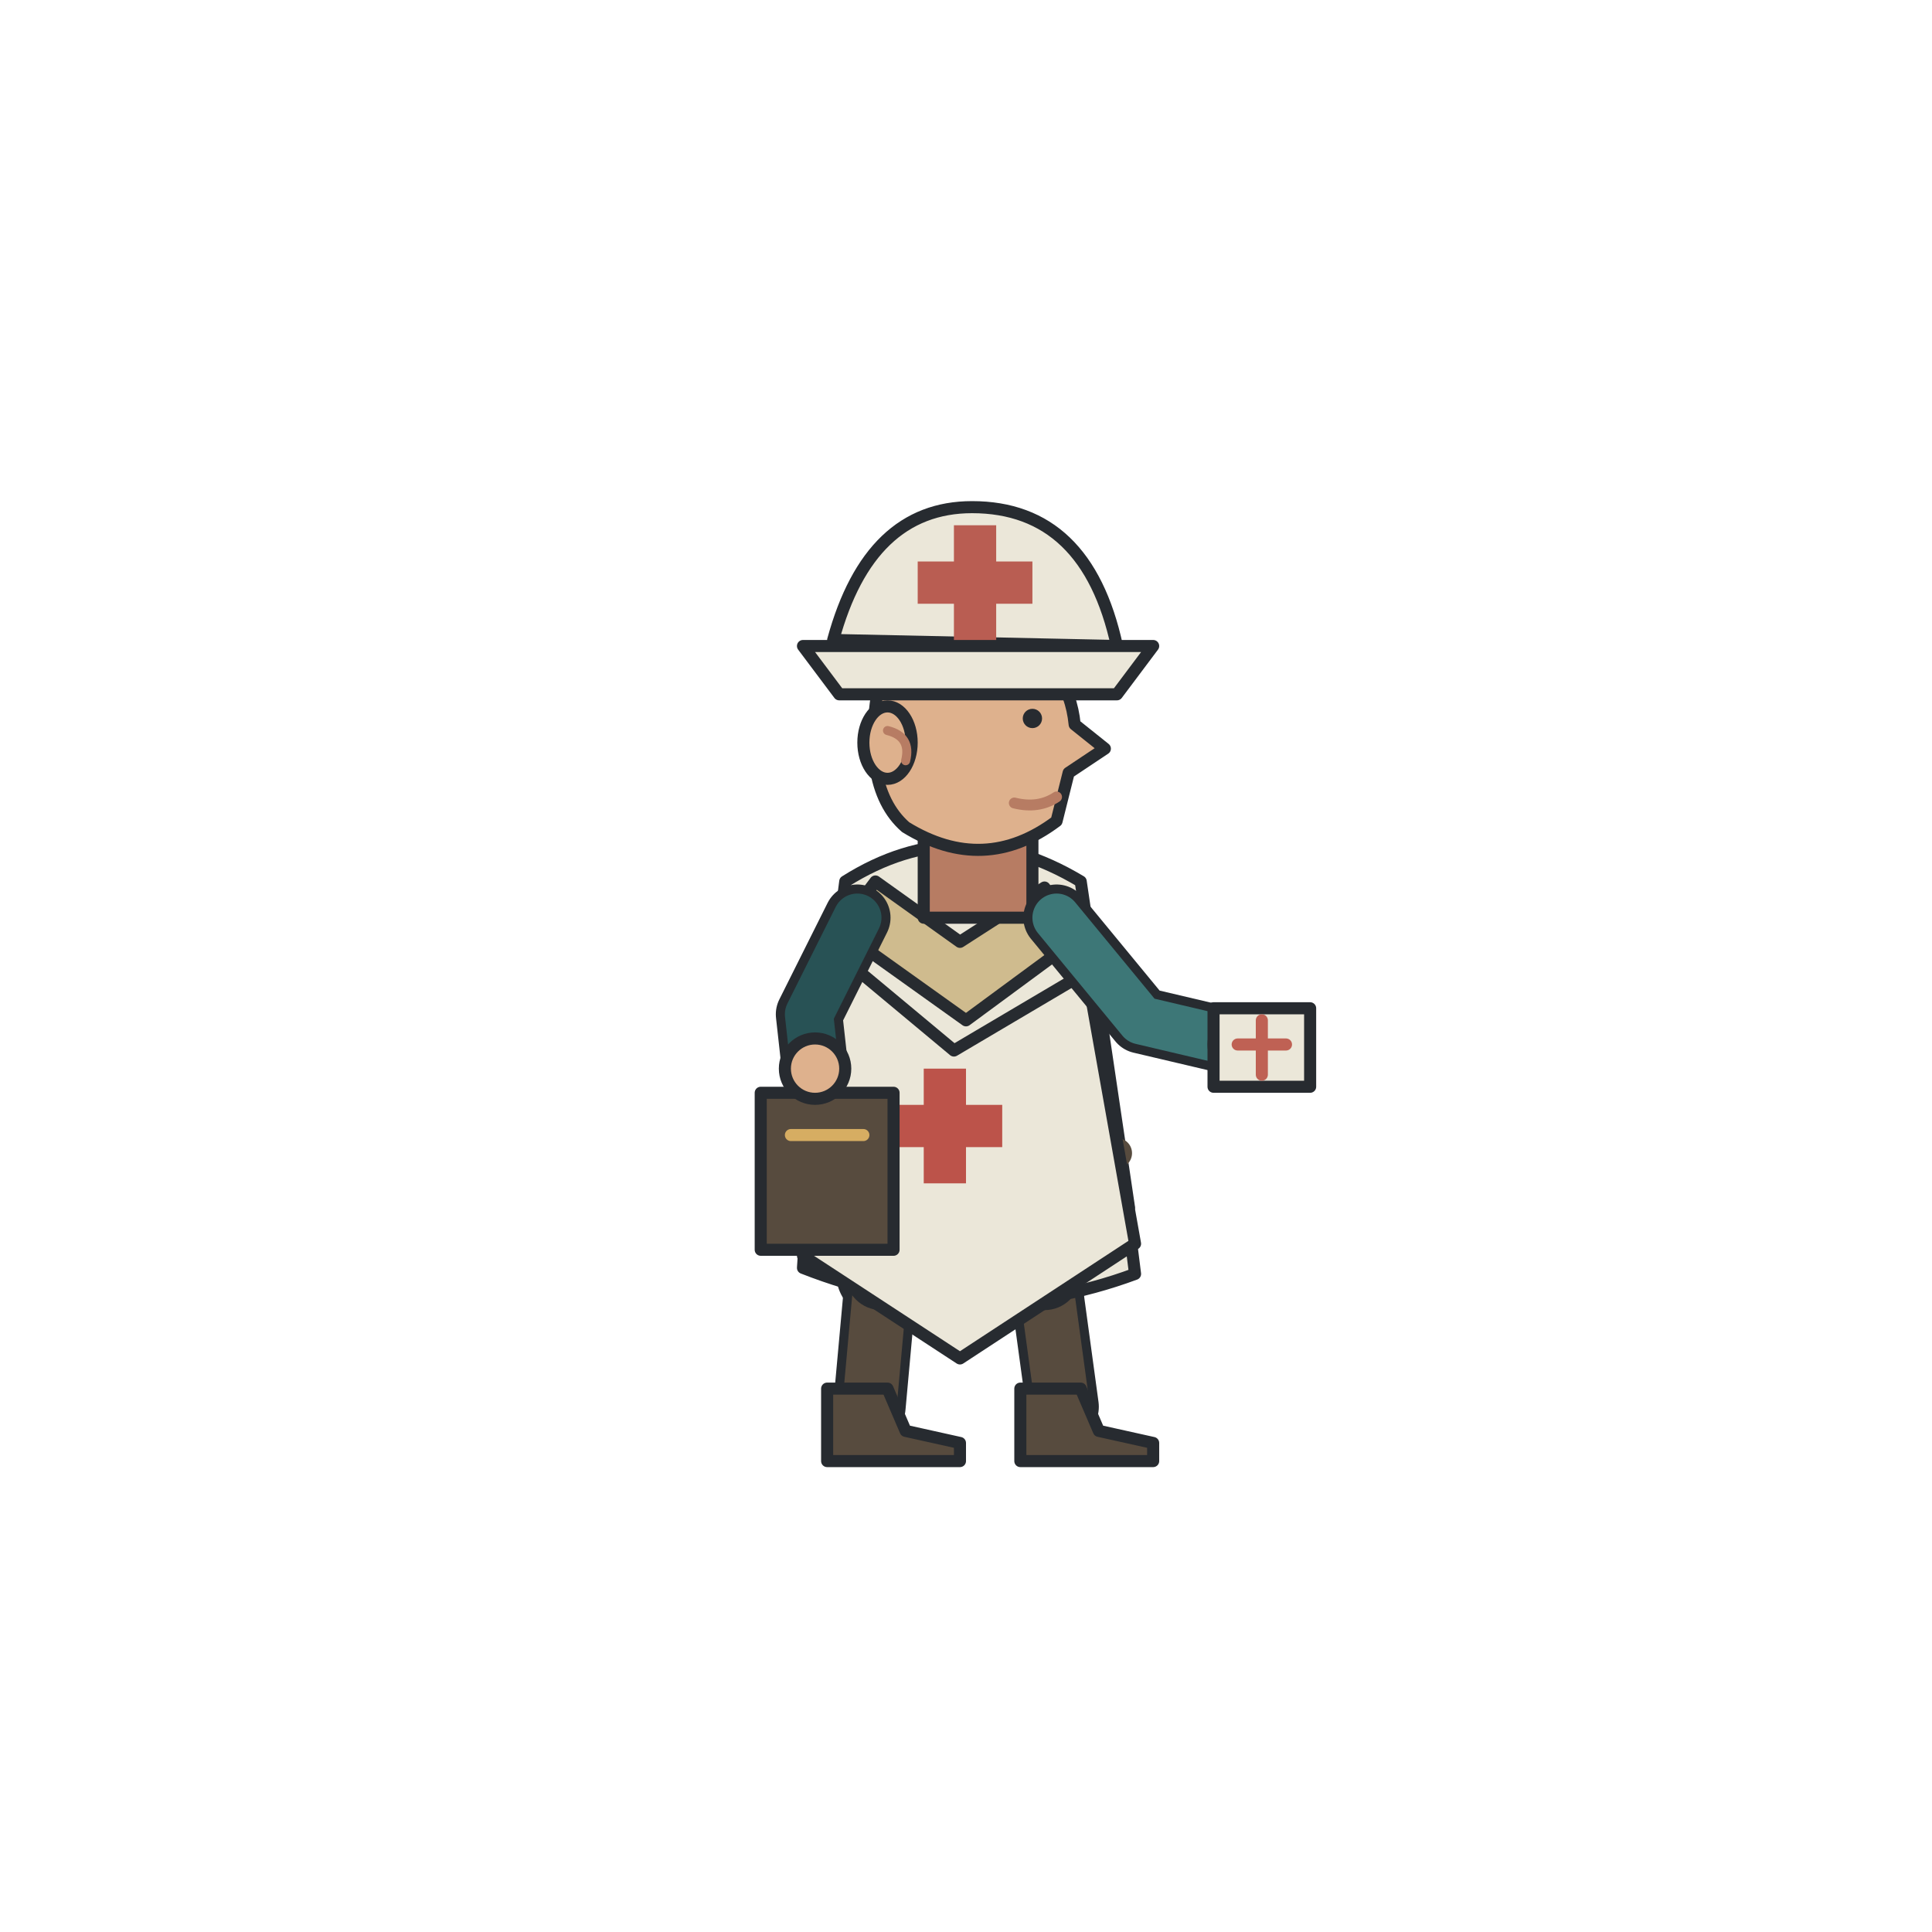
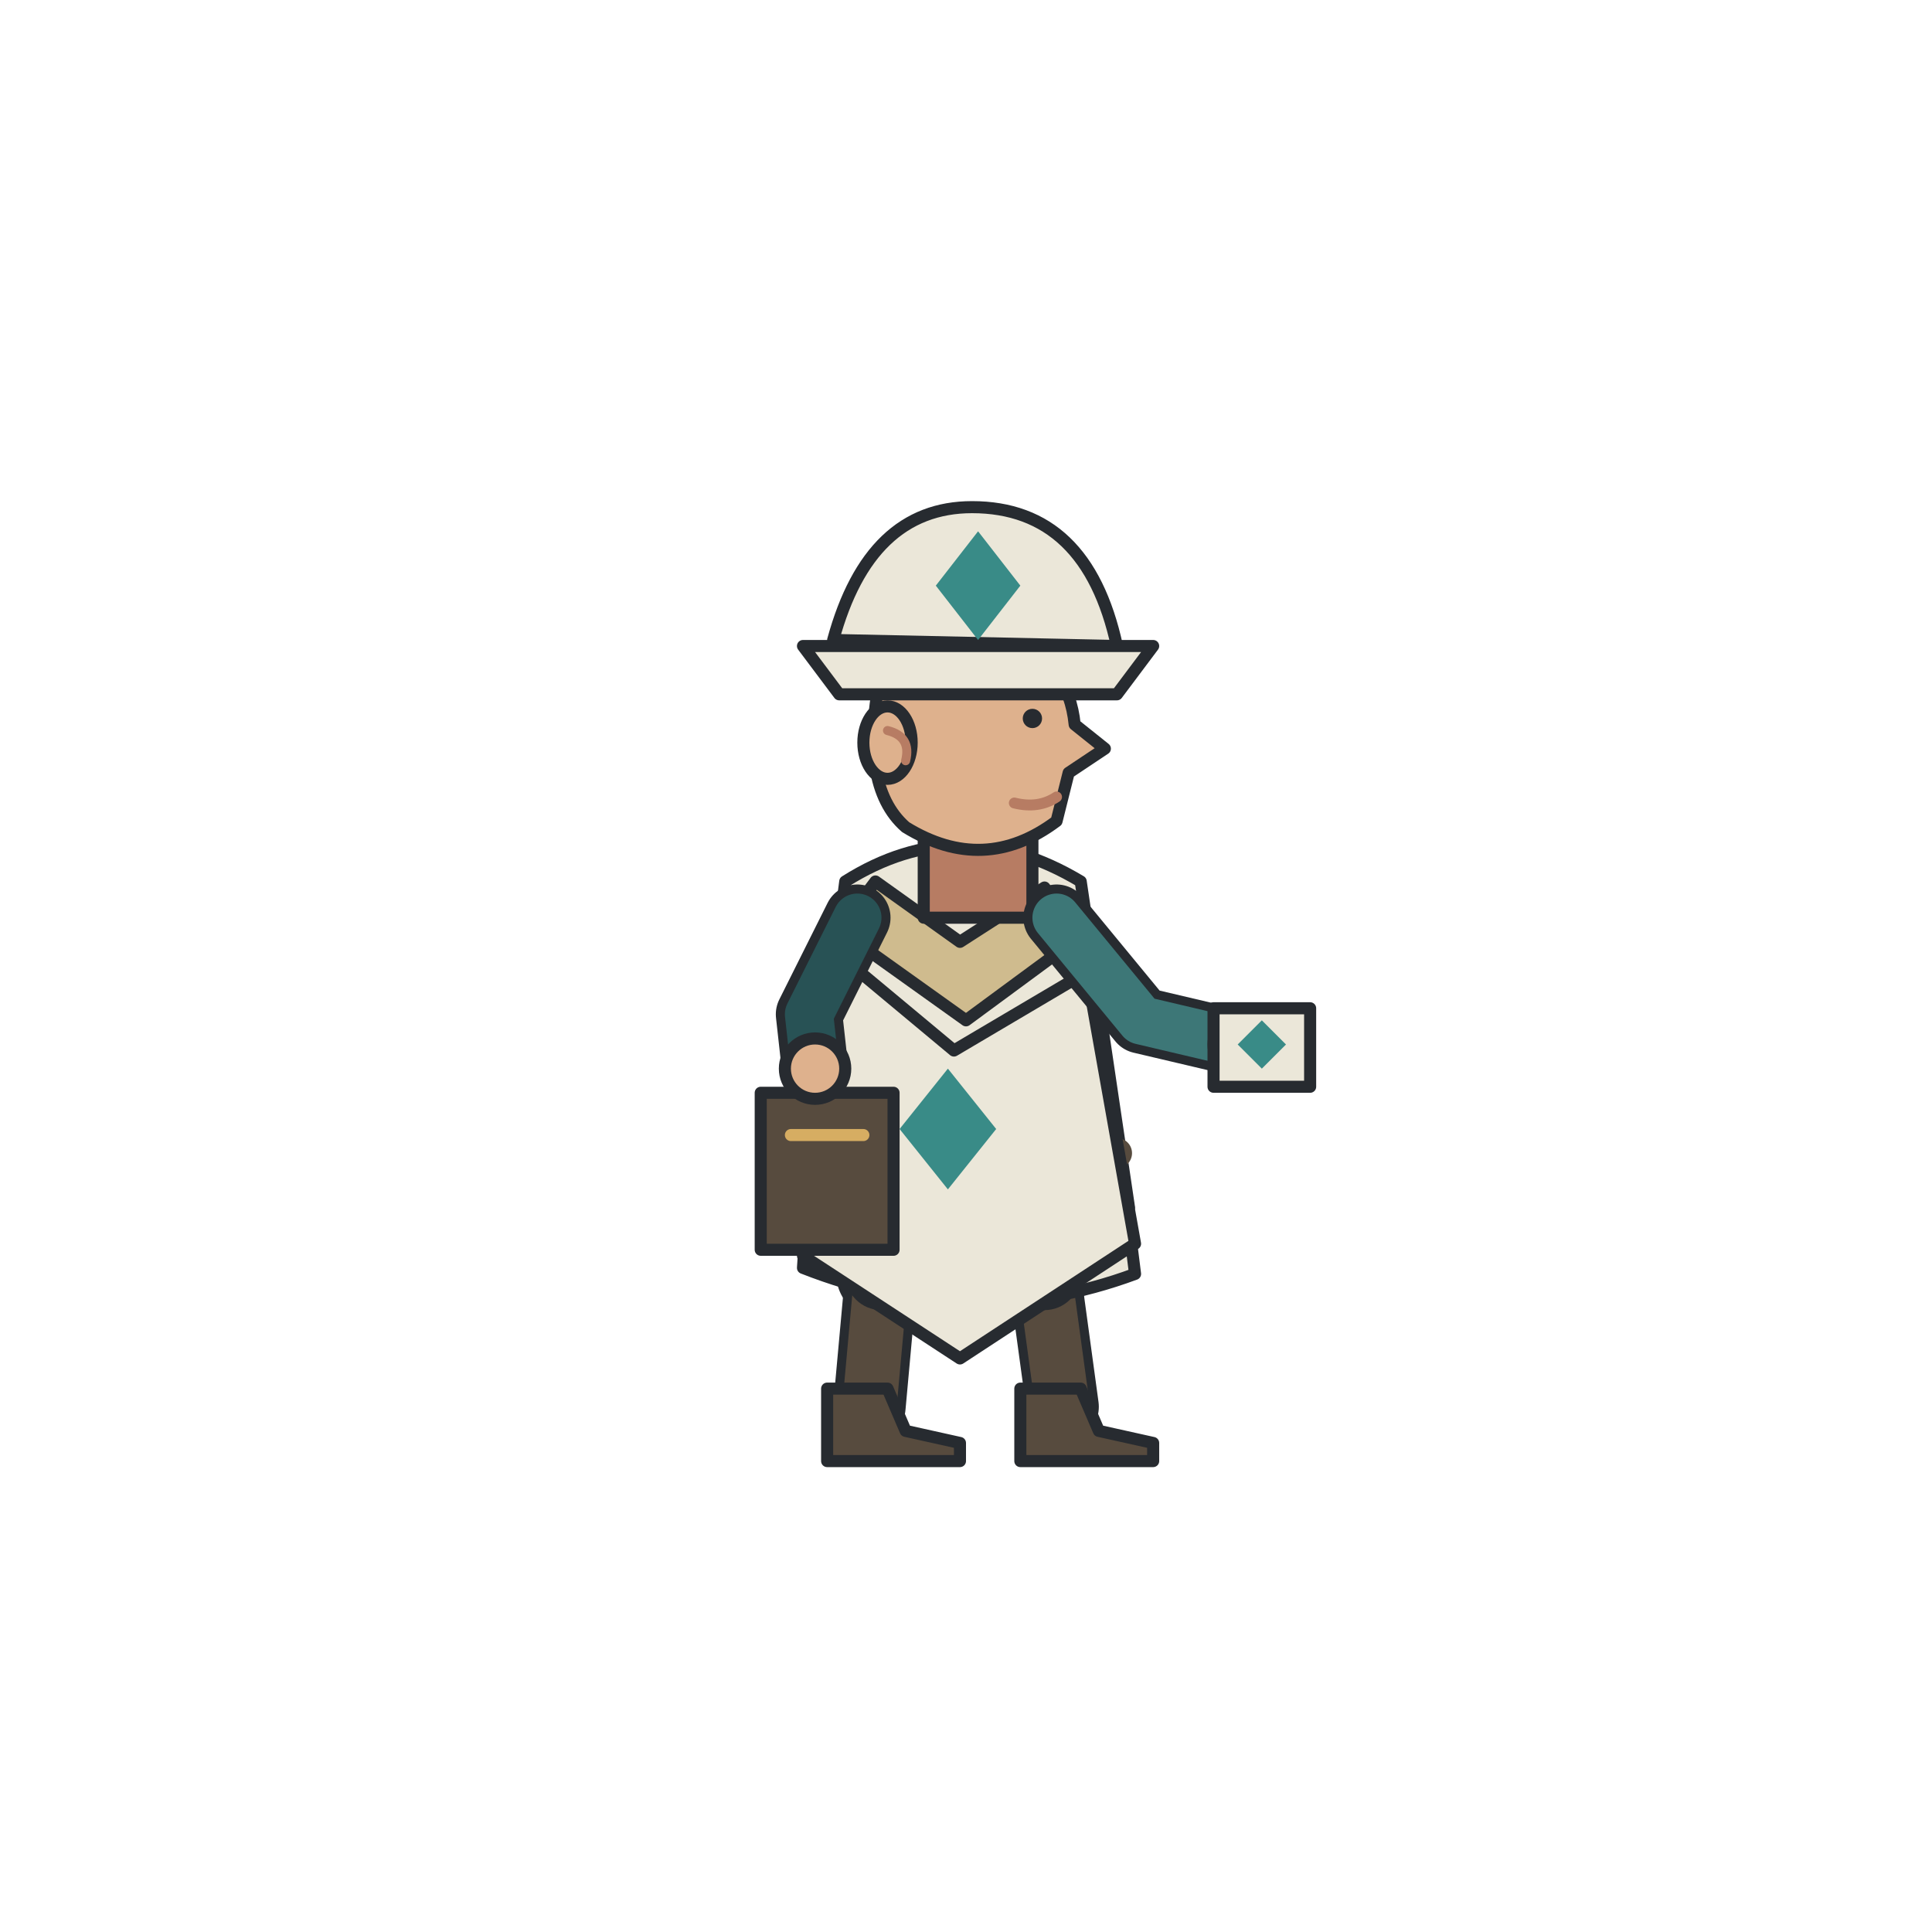
<svg xmlns="http://www.w3.org/2000/svg" width="192" height="192" viewBox="-64 0 320 192">
  <path d="M87 124L82 147" fill="none" stroke="#272b30" stroke-width="15" stroke-linejoin="round" stroke-linecap="round" />
  <path d="M87 124L82 147" fill="none" stroke="#285255" stroke-width="12" stroke-linejoin="round" stroke-linecap="round" />
  <path d="M82 147L80 169" fill="none" stroke="#272b30" stroke-width="12" stroke-linejoin="round" stroke-linecap="round" />
  <path d="M82 147L80 169" fill="none" stroke="#574b3e" stroke-width="9" stroke-linejoin="round" stroke-linecap="round" />
  <circle cx="82" cy="147" r="5" fill="#285255" stroke="#272b30" stroke-width="2" />
  <g transform="translate(80 176) rotate(0 0 0)">
    <path d="M-7-10h10l3 7 9 2v3H-7z" fill="#574b3e" stroke="#272b30" stroke-width="2" stroke-linejoin="round" stroke-linecap="round" />
  </g>
  <path d="M104 124L109 147" fill="none" stroke="#272b30" stroke-width="15" stroke-linejoin="round" stroke-linecap="round" />
  <path d="M104 124L109 147" fill="none" stroke="#3d7777" stroke-width="12" stroke-linejoin="round" stroke-linecap="round" />
  <path d="M109 147L112 169" fill="none" stroke="#272b30" stroke-width="12" stroke-linejoin="round" stroke-linecap="round" />
  <path d="M109 147L112 169" fill="none" stroke="#574b3e" stroke-width="9" stroke-linejoin="round" stroke-linecap="round" />
  <circle cx="109" cy="147" r="5" fill="#3d7777" stroke="#272b30" stroke-width="2" />
  <g transform="translate(112 176) rotate(0 0 0)">
    <path d="M-7-10h10l3 7 9 2v3H-7z" fill="#574b3e" stroke="#272b30" stroke-width="2" stroke-linejoin="round" stroke-linecap="round" />
  </g>
  <g transform="translate(0 0)">
    <path d="M76 82q19-12 39 0l8 54q-22 11-54 0z" fill="#ebe7d9" stroke="#272b30" stroke-width="2" stroke-linejoin="round" stroke-linecap="round" />
    <path d="M70 131q26 10 52 0l2 16q-27 10-55-1z" fill="#ebe7d9" stroke="#272b30" stroke-width="2" stroke-linejoin="round" stroke-linecap="round" />
    <path d="M81 82l14 10 14-9 6 8-19 14-21-15z" fill="#cfbb8e" stroke="#272b30" stroke-width="2" stroke-linejoin="round" stroke-linecap="round" />
    <path d="M73 127h48" fill="none" stroke="#574b3e" stroke-width="5" stroke-linejoin="round" stroke-linecap="round" />
    <circle cx="98" cy="127" r="4" fill="#d6ad62" stroke="#272b30" stroke-width="2" />
    <path d="M76 95l18 15 22-13 8 45-29 19-26-17z" fill="#ebe7d9" stroke="#272b30" stroke-width="2" stroke-linejoin="round" stroke-linecap="round" />
-     <path d="M89 113h7v6h6v7h-6v6h-7v-6h-6v-7h6z" fill="#bc534a" stroke="none" stroke-width="2" stroke-linejoin="round" stroke-linecap="round" />
+     <path d="M93 113l8 10-8 10-8-10z" fill="#398b87" stroke="none" stroke-width="2" stroke-linejoin="round" stroke-linecap="round" />
    <path d="M62 117h22v26H62z" fill="#574b3e" stroke="#272b30" stroke-width="2" stroke-linejoin="round" stroke-linecap="round" />
    <path d="M67 124h12" fill="none" stroke="#d6ad62" stroke-width="2" stroke-linejoin="round" stroke-linecap="round" />
  </g>
  <g transform="translate(0 0)">
    <path d="M89 72h18v16H89z" fill="#b77c63" stroke="#272b30" stroke-width="2" stroke-linejoin="round" stroke-linecap="round" />
    <path d="M82 47q10-8 22-4 9 3 10 13l5 4-6 4-2 8q-12 9-25 1-8-7-4-26z" fill="#deb18d" stroke="#272b30" stroke-width="2" stroke-linejoin="round" stroke-linecap="round" />
    <ellipse cx="83" cy="59" rx="4" ry="6" fill="#deb18d" stroke="#272b30" stroke-width="2" />
    <path d="M83 57q4 1 3 5" fill="none" stroke="#b77c63" stroke-width="1.5" stroke-linejoin="round" stroke-linecap="round" />
    <path d="M101 51q5-2 9 0" fill="none" stroke="#574b3e" stroke-width="1.6" stroke-linejoin="round" stroke-linecap="round" />
    <circle cx="107" cy="55" r="1.6" fill="#272b30" stroke="none" stroke-width="2" />
    <path d="M111 68q-3 2-7 1" fill="none" stroke="#b77c63" stroke-width="1.8" stroke-linejoin="round" stroke-linecap="round" />
    <path d="M74 42q6-22 23-22 19 0 24 23z" fill="#ebe7d9" stroke="#272b30" stroke-width="2" stroke-linejoin="round" stroke-linecap="round" />
    <path d="M69 43h58l-6 8H75z" fill="#ebe7d9" stroke="#272b30" stroke-width="2" stroke-linejoin="round" stroke-linecap="round" />
-     <path d="M94 23h7v6h6v7h-6v6h-7v-6h-6v-7h6z" fill="#b95d52" stroke="none" stroke-width="2" stroke-linejoin="round" stroke-linecap="round" />
+     <path d="M98 24l7 9-7 9-7-9z" fill="#398b87" stroke="none" stroke-width="2" stroke-linejoin="round" stroke-linecap="round" />
  </g>
  <path d="M78 88L70 104 71 113" fill="none" stroke="#272b30" stroke-width="11" stroke-linejoin="round" stroke-linecap="round" />
  <path d="M78 88L70 104 71 113" fill="none" stroke="#285255" stroke-width="8" stroke-linejoin="round" stroke-linecap="round" />
  <path d="M111 88L125 105 142 109" fill="none" stroke="#272b30" stroke-width="11" stroke-linejoin="round" stroke-linecap="round" />
  <path d="M111 88L125 105 142 109" fill="none" stroke="#3d7777" stroke-width="8" stroke-linejoin="round" stroke-linecap="round" />
  <circle cx="71" cy="113" r="5" fill="#deb18d" stroke="#272b30" stroke-width="2" />
  <circle cx="142" cy="109" r="5" fill="#deb18d" stroke="#272b30" stroke-width="2" />
  <path d="M137 103h16v13h-16z" fill="#ebe7d9" stroke="#272b30" stroke-width="2" stroke-linejoin="round" stroke-linecap="round" />
-   <path d="M141 109h8M145 105v9" fill="none" stroke="#bf6154" stroke-width="2" stroke-linejoin="round" stroke-linecap="round" />
+   <path d="M145 105l4 4-4 4-4-4z" fill="#398b87" stroke="none" stroke-width="2" stroke-linejoin="round" stroke-linecap="round" />
</svg>
